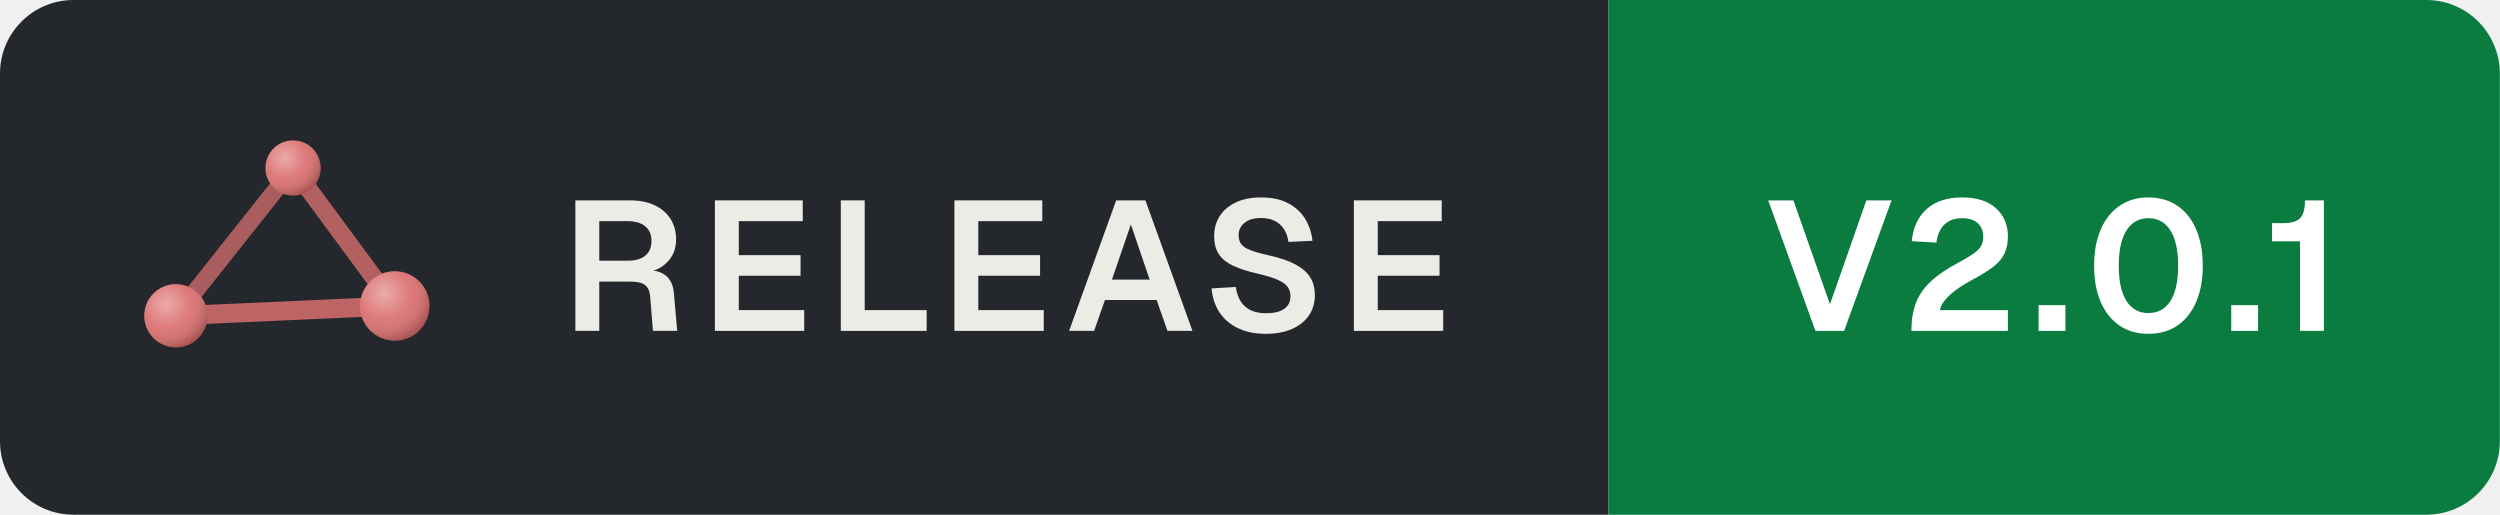
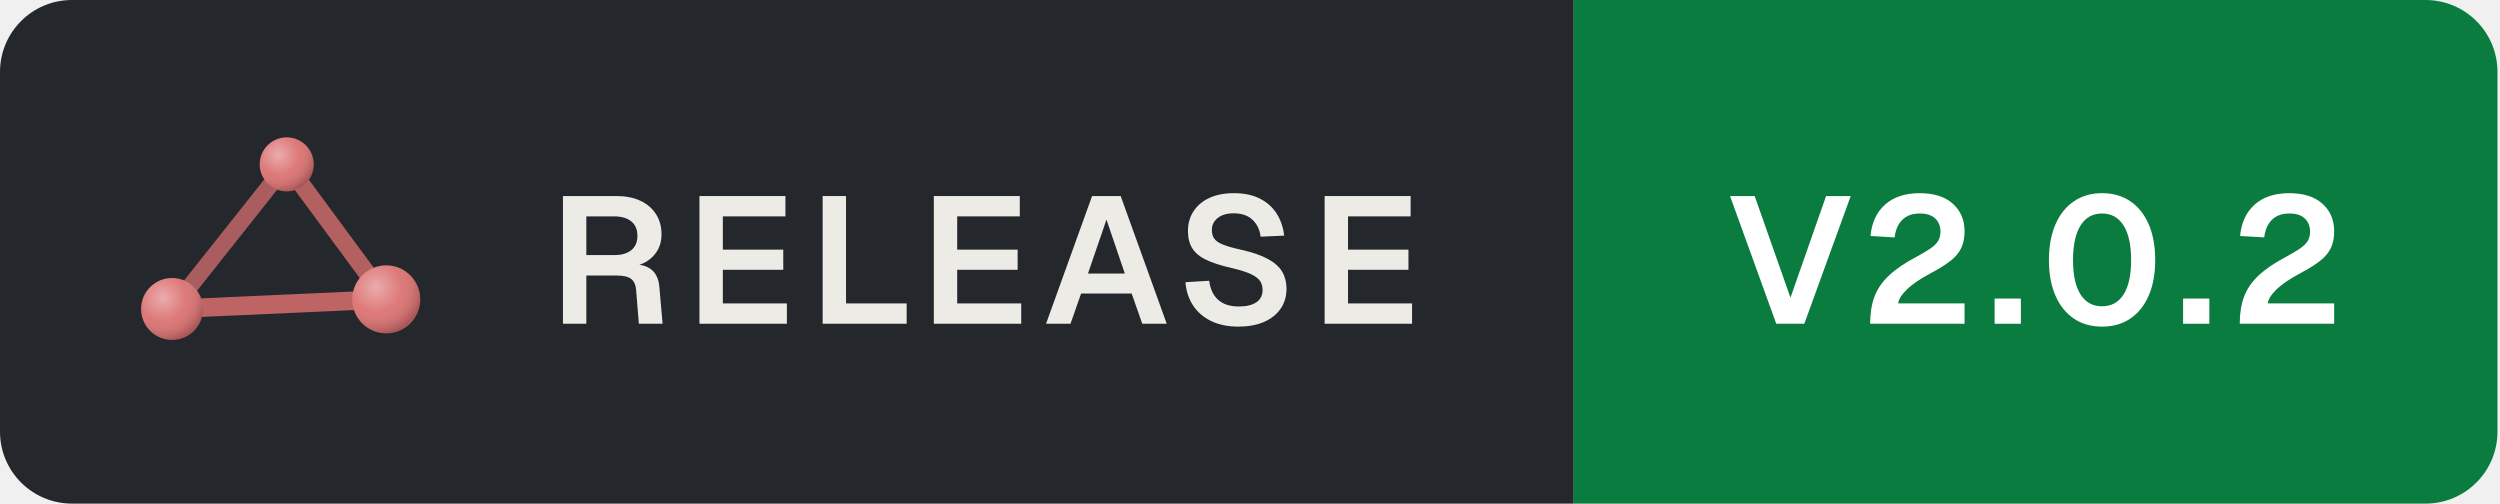
- <svg xmlns="http://www.w3.org/2000/svg" width="136" height="28" viewBox="0 0 136 28" role="img" aria-label="Release: v2.0.1">
+ <svg xmlns="http://www.w3.org/2000/svg" width="139" height="28" viewBox="0 0 139 28" role="img" aria-label="Release: v2.0.2">
  <defs>
    <clipPath id="round">
-       <rect width="135.99" height="28" rx="4" />
+       <rect width="138.86" height="28" rx="4" />
    </clipPath>
    <path id="s122" d="M80 0V710H377Q454 710 510.0 684.0Q566 658 597.0 610.0Q628 562 628 497Q628 433 592.5 388.5Q557 344 505 328Q607 313 616 205L634 0H502L487 186Q484 229 460.0 248.5Q436 268 380 268H210V0ZM210 382H369Q427 382 460.5 409.5Q494 437 494 489Q494 541 460.0 569.0Q426 597 363 597H210Z" />
    <path id="s36" d="M80 0V710H558V597H210V412H546V300H210V113H566V0Z" />
    <path id="s84" d="M80 0V710H210V113H547V0Z" />
    <path id="s1" d="M19 0 275 710H434L690 0H554L495 168H214L155 0ZM252 279H457L355 579Z" />
    <path id="s126" d="M348 -16Q260 -16 196.0 15.0Q132 46 95.5 101.5Q59 157 53 231L185 239Q194 170 235.0 133.0Q276 96 350 96Q413 96 447.5 119.5Q482 143 482 188Q482 215 469.0 236.0Q456 257 419.0 275.0Q382 293 309 310Q221 330 168.0 355.5Q115 381 91.0 419.5Q67 458 67 516Q67 578 98.0 625.5Q129 673 186.0 699.5Q243 726 323 726Q408 726 467.5 695.5Q527 665 560.5 612.0Q594 559 602 490L471 484Q464 542 426.0 578.0Q388 614 321 614Q265 614 232.5 588.0Q200 562 200 521Q200 492 213.5 473.0Q227 454 262.0 440.0Q297 426 360 412Q455 391 511.0 360.5Q567 330 591.0 289.0Q615 248 615 195Q615 130 581.5 82.5Q548 35 488.5 9.5Q429 -16 348 -16Z" />
    <path id="s157" d="M276 0 19 710H156L355 145L553 710H690L432 0Z" />
    <path id="s646" d="M59 0Q59 86 83.0 150.5Q107 215 164.0 268.5Q221 322 318 373Q366 399 395.0 419.0Q424 439 437.0 460.5Q450 482 450 512Q450 557 421.0 585.0Q392 613 335 613Q274 613 238.5 578.5Q203 544 195 480L61 488Q71 599 142.0 662.5Q213 726 335 726Q453 726 518.5 667.5Q584 609 584 514Q584 460 565.5 421.0Q547 382 505.5 349.5Q464 317 394 280Q306 233 262.0 189.5Q218 146 215 113H584V0Z" />
    <path id="s742" d="M39 0V140H185V0Z" />
    <path id="s644" d="M341 -16Q250 -16 184.0 29.0Q118 74 82.0 157.0Q46 240 46 354Q46 468 82.0 551.5Q118 635 184.5 680.5Q251 726 341 726Q432 726 498.5 681.0Q565 636 601.0 552.5Q637 469 637 354Q637 240 601.0 157.0Q565 74 499.0 29.0Q433 -16 341 -16ZM341 97Q419 97 461.0 162.5Q503 228 503 354Q503 480 461.0 546.5Q419 613 341 613Q264 613 222.0 546.5Q180 480 180 354Q180 228 222.0 162.5Q264 97 341 97Z" />
-     <path id="s645" d="M190 0V487H38V586H99Q163 586 190.0 612.5Q217 639 217 710H320V0Z" />
  </defs>
  <g clip-path="url(#round)">
    <rect width="87.5" height="28" fill="#24272c" />
-     <rect x="87.5" width="48.49" height="28" fill="#0a7c3f" />
+     <rect x="87.5" width="51.36" height="28" fill="#0a7c3f" />
  </g>
  <svg x="6.5" y="5" width="18" height="18" viewBox="-2.40 -0.40 44.80 44.80">
    <defs>
      <radialGradient id="mark-shine" cx="35%" cy="32%" r="70%">
        <stop offset="0" stop-color="#fff" stop-opacity="0.42" />
        <stop offset="0.55" stop-color="#fff" stop-opacity="0.06" />
        <stop offset="1" stop-color="#000" stop-opacity="0.22" />
      </radialGradient>
    </defs>
    <g stroke="#db7070" stroke-linecap="round" fill="none">
      <line x1="5.23" y1="29.91" x2="21.10" y2="9.90" stroke-width="2.29" opacity="0.73" />
      <line x1="21.10" y1="9.90" x2="34.87" y2="28.58" stroke-width="2.41" opacity="0.78" />
      <line x1="34.87" y1="28.58" x2="5.23" y2="29.91" stroke-width="2.57" opacity="0.84" />
    </g>
    <g transform="translate(5.23 29.91) scale(1.02)">
      <circle r="4.2" fill="#db7070" />
      <circle r="4.2" fill="url(#mark-shine)" />
    </g>
    <g transform="translate(21.10 9.90) scale(0.89)">
      <circle r="4.2" fill="#db7070" />
      <circle r="4.2" fill="url(#mark-shine)" />
    </g>
    <g transform="translate(34.87 28.58) scale(1.12)">
      <circle r="4.2" fill="#db7070" />
      <circle r="4.2" fill="url(#mark-shine)" />
    </g>
  </svg>
  <g transform="translate(30.5 18) scale(0.01 -0.01)" fill="#ecebe6">
    <use href="#s122" />
    <use href="#s36" x="759" />
    <use href="#s84" x="1444" />
    <use href="#s36" x="2062" />
    <use href="#s1" x="2747" />
    <use href="#s126" x="3488" />
    <use href="#s36" x="4235" />
  </g>
  <g transform="translate(96 18) scale(0.01 -0.01)" fill="#ffffff">
    <use href="#s157" />
    <use href="#s646" x="739" />
    <use href="#s742" x="1451" />
    <use href="#s644" x="1746" />
    <use href="#s742" x="2499" />
-     <use href="#s645" x="2722" />
+     <use href="#s646" x="2794" />
  </g>
</svg>
